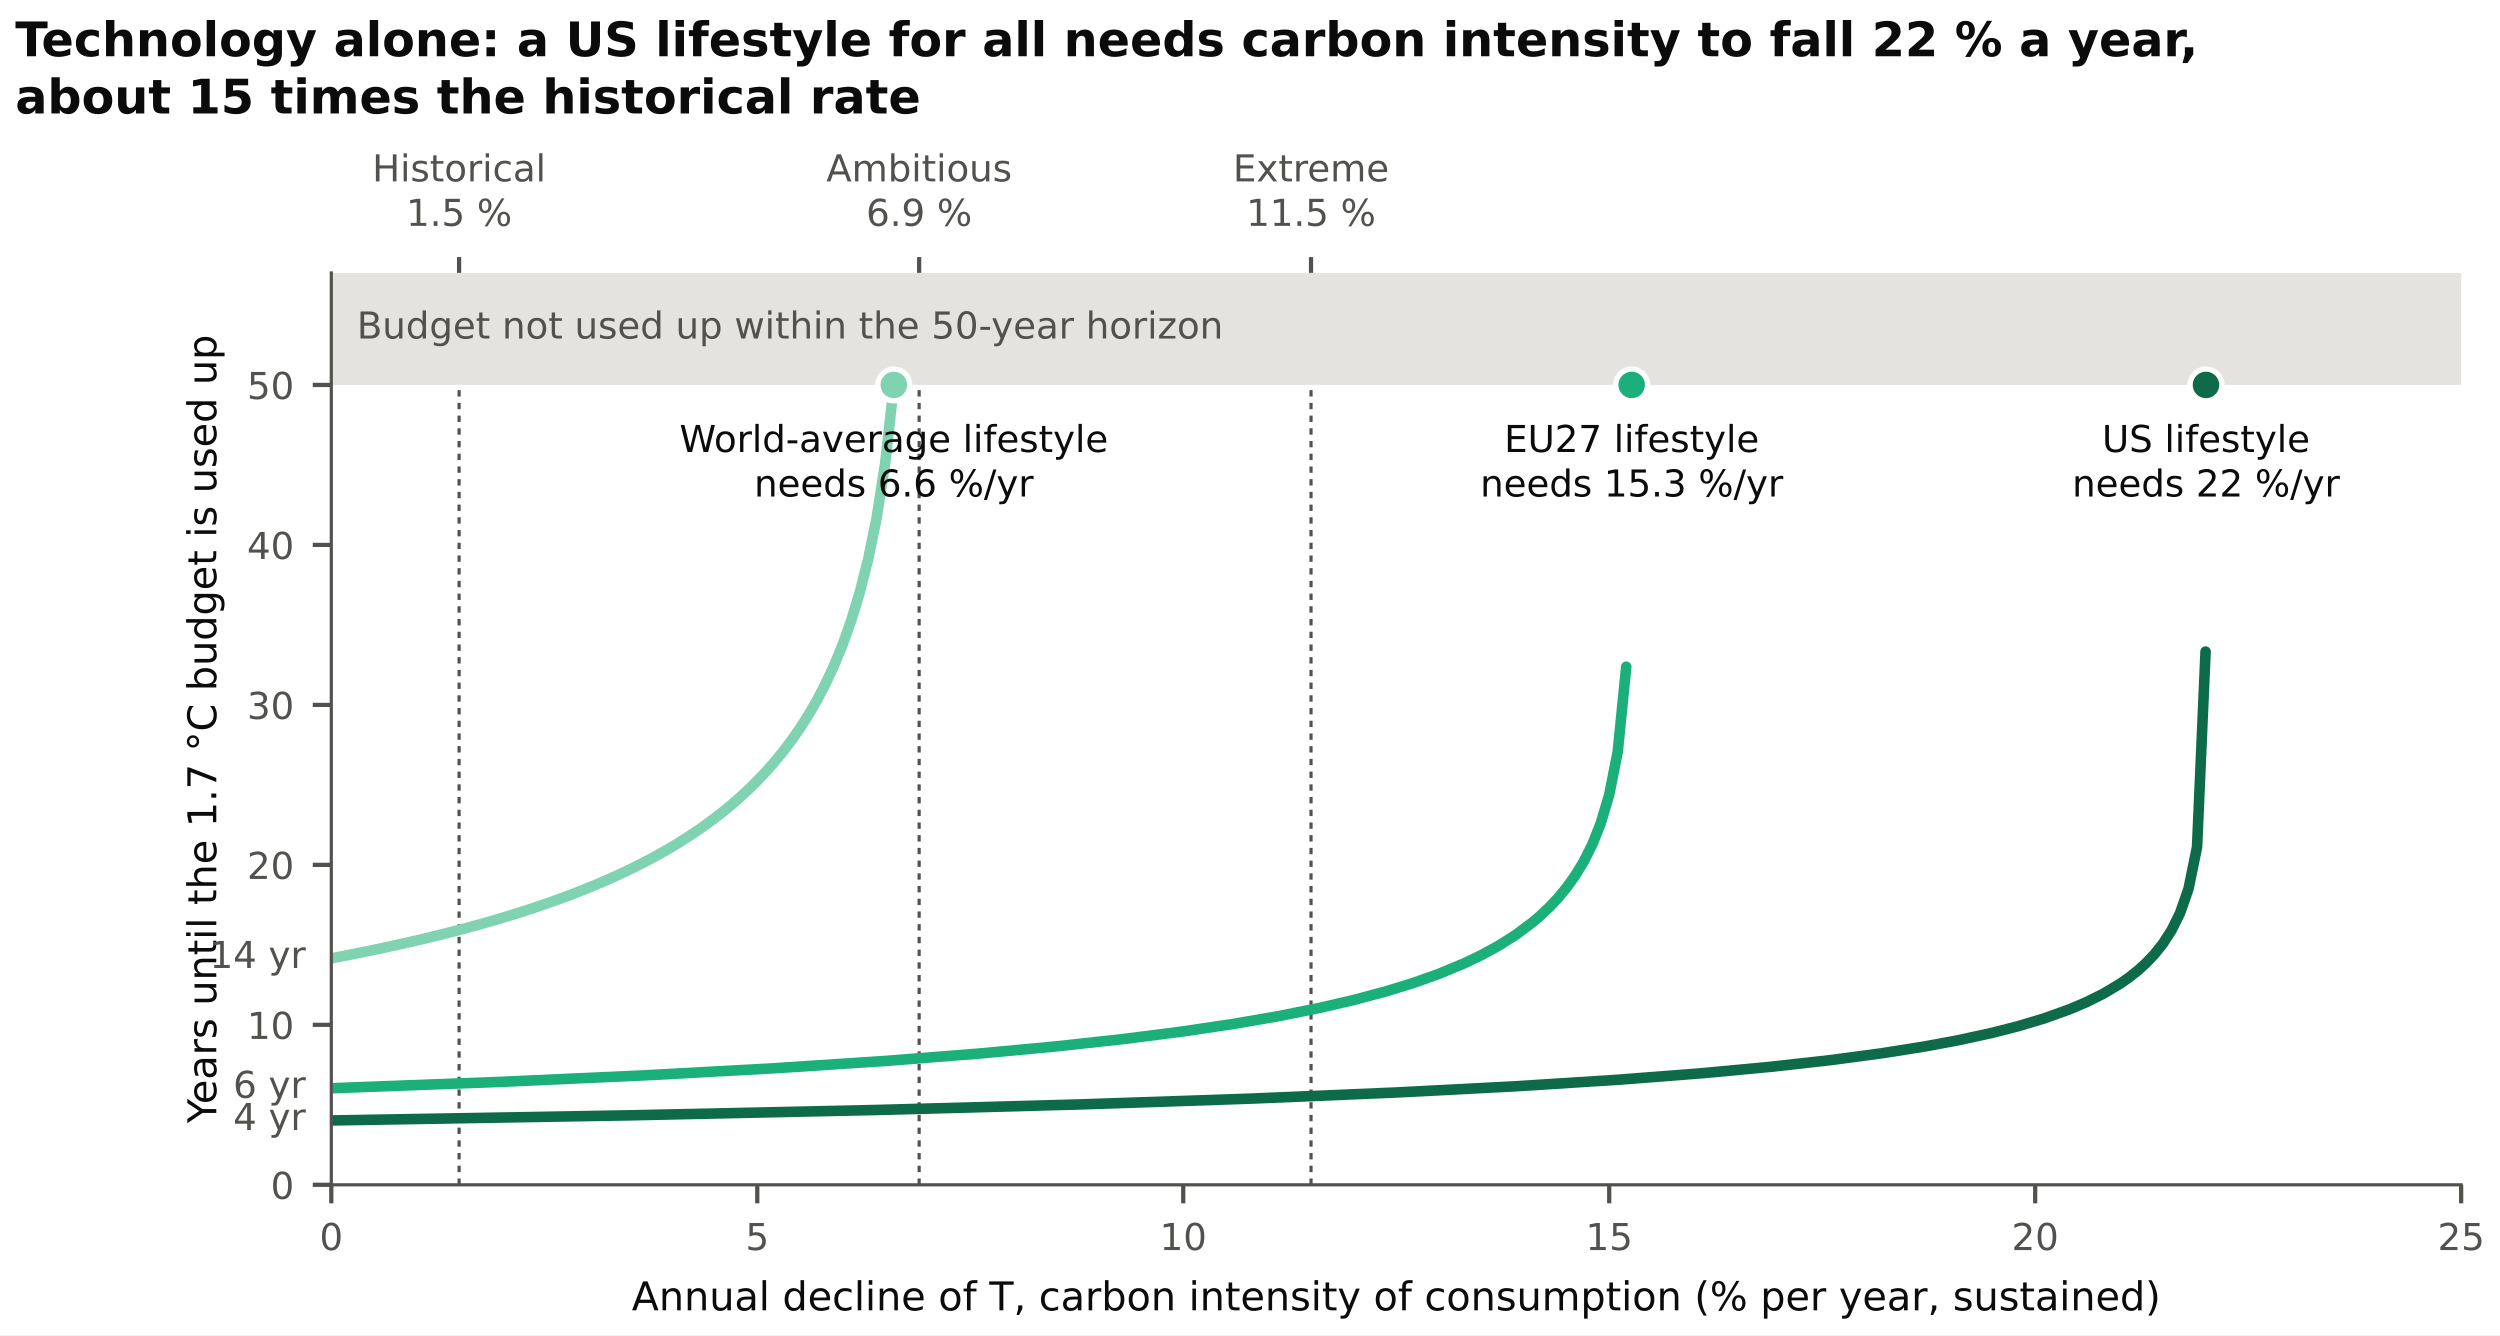
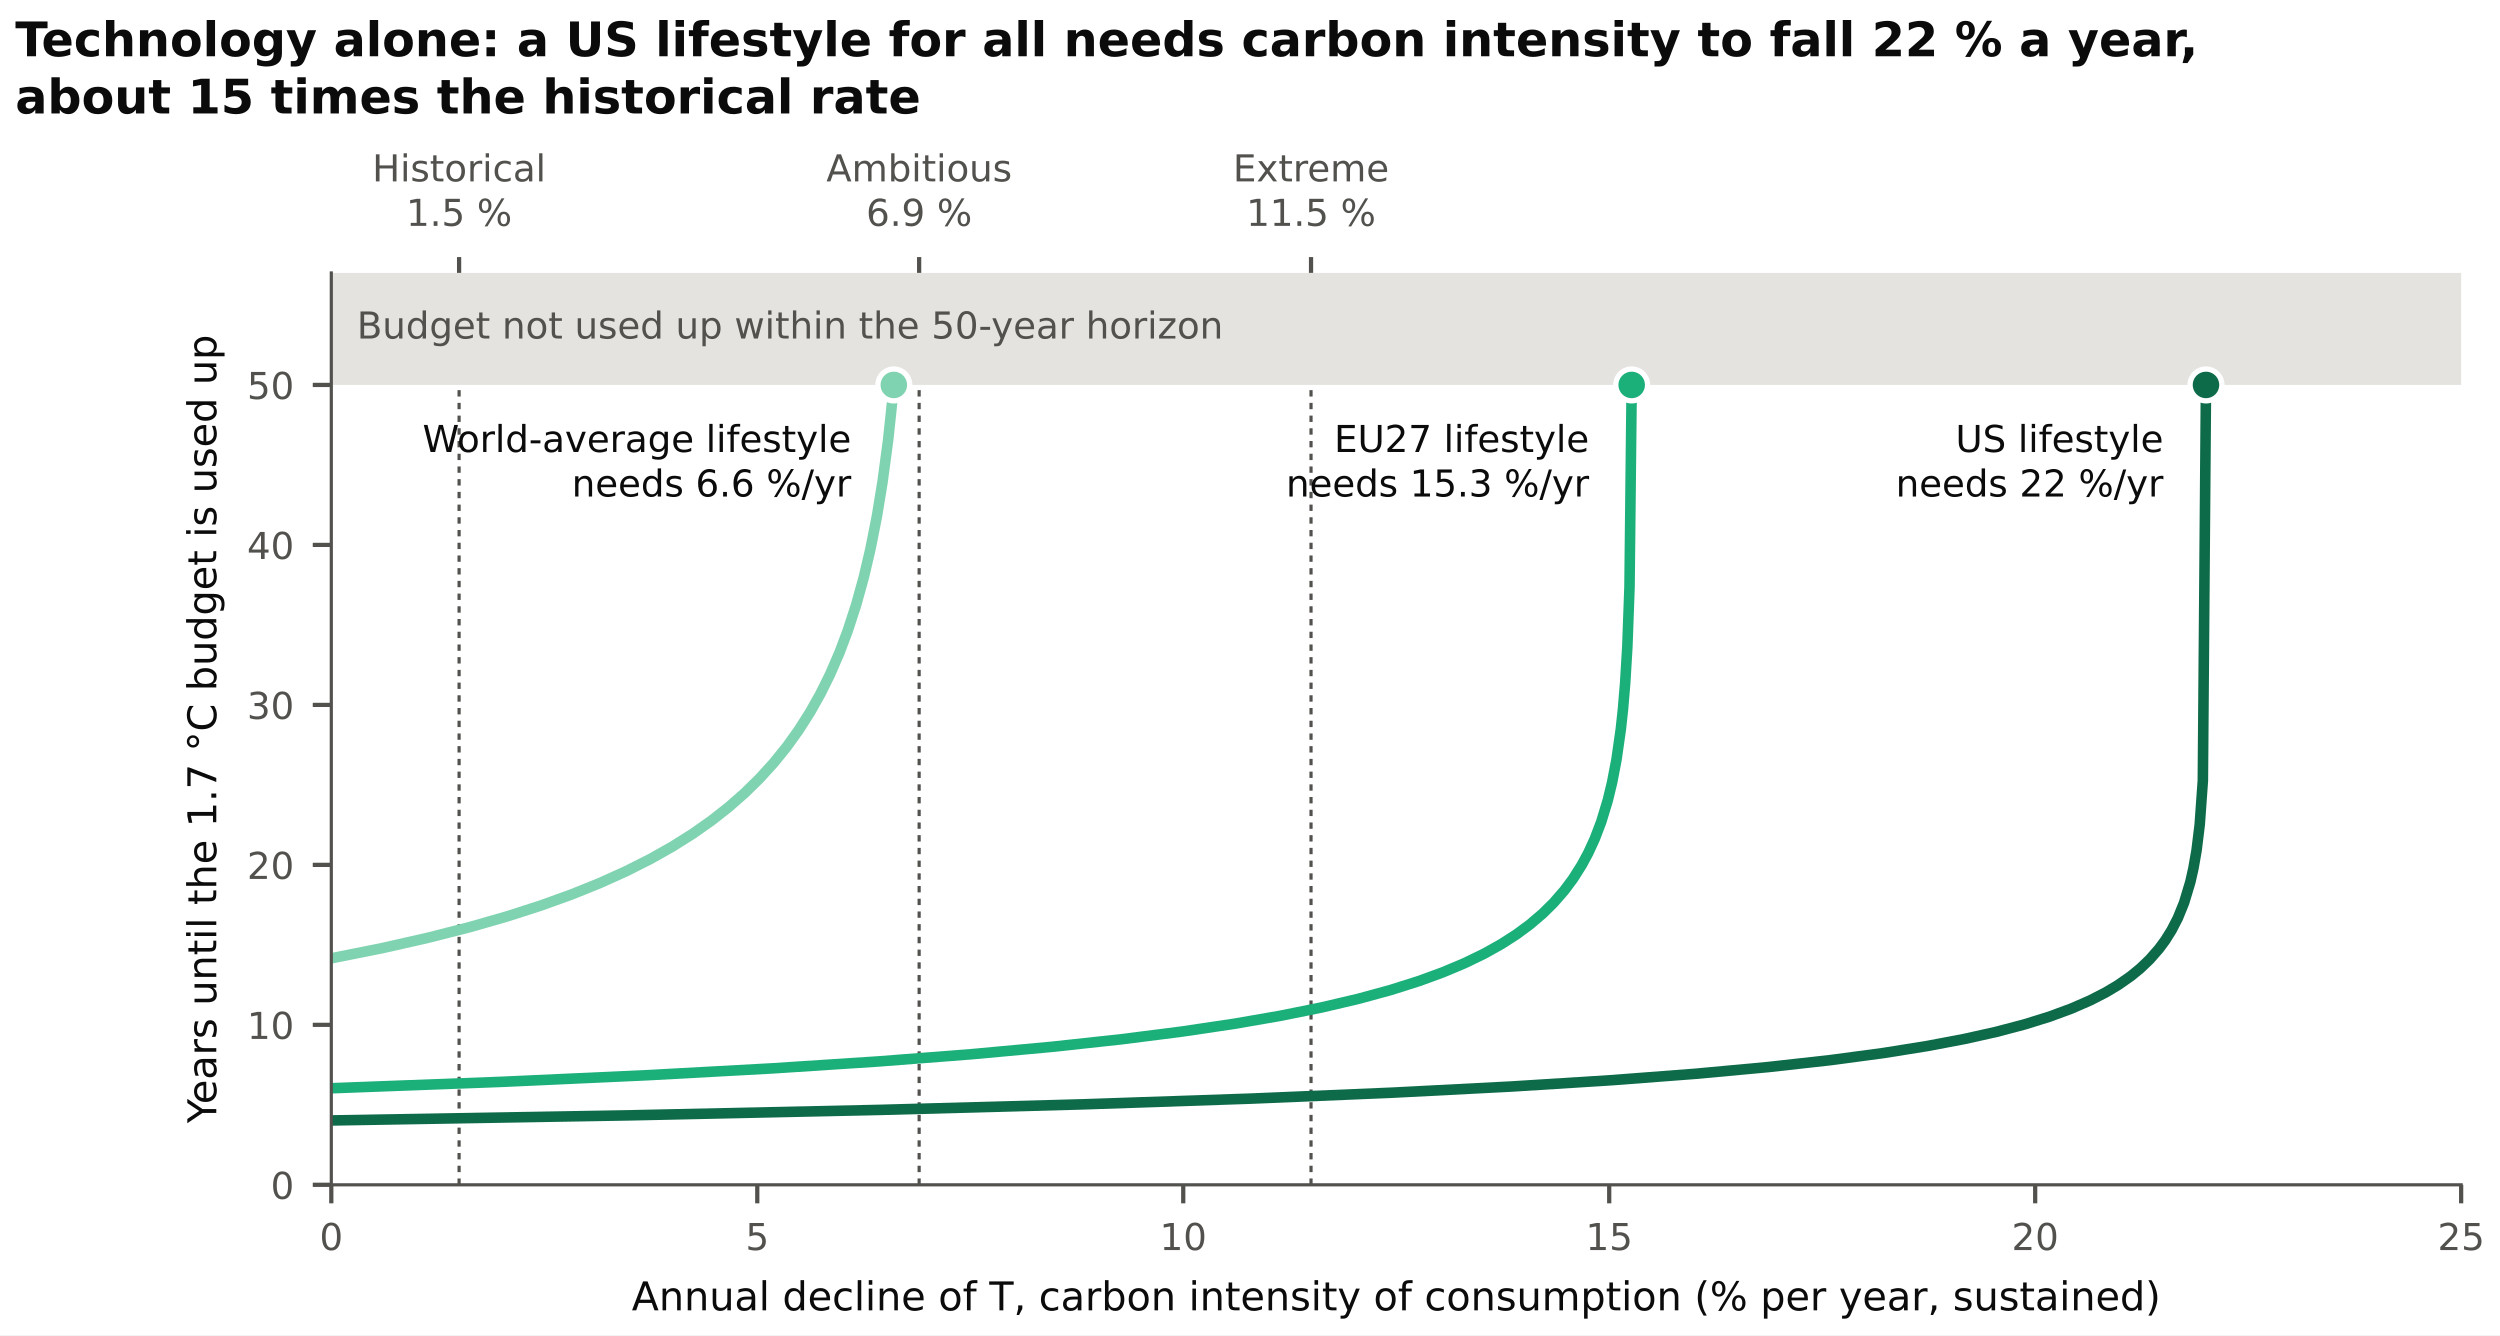
<svg xmlns="http://www.w3.org/2000/svg" xmlns:xlink="http://www.w3.org/1999/xlink" width="471.892pt" height="252.023pt" viewBox="0 0 471.892 252.023" version="1.1">
  <defs>
    <style type="text/css">*{stroke-linejoin: round; stroke-linecap: butt}</style>
  </defs>
  <g id="figure_1">
    <g id="patch_1">
      <path d="M 0 252.023  L 471.892 252.023  L 471.892 0  L 0 0  z " style="fill: #ffffff" />
    </g>
    <g id="axes_1">
      <g id="patch_2">
        <path d="M 62.535 223.642  L 464.559 223.642  L 464.559 51.523  L 62.535 51.523  z " style="fill: #ffffff" />
      </g>
      <g id="line2d_1">
-         <path d="M 86.657 223.642  L 86.657 51.523  " clip-path="url(#pcee62c27ac)" style="fill: none; stroke-dasharray: 1.2,1.2; stroke-dashoffset: 0; stroke: #52514e; stroke-width: 0.6" />
+         <path d="M 86.657 223.642  L 86.657 51.523  " clip-path="url(#pf9b9af280b)" style="fill: none; stroke-dasharray: 1.2,1.2; stroke-dashoffset: 0; stroke: #52514e; stroke-width: 0.6" />
      </g>
      <g id="line2d_2">
-         <path d="M 173.494 223.642  L 173.494 51.523  " clip-path="url(#pcee62c27ac)" style="fill: none; stroke-dasharray: 1.2,1.2; stroke-dashoffset: 0; stroke: #52514e; stroke-width: 0.6" />
+         <path d="M 173.494 223.642  L 173.494 51.523  " clip-path="url(#pf9b9af280b)" style="fill: none; stroke-dasharray: 1.2,1.2; stroke-dashoffset: 0; stroke: #52514e; stroke-width: 0.6" />
      </g>
      <g id="line2d_3">
-         <path d="M 247.466 223.642  L 247.466 51.523  " clip-path="url(#pcee62c27ac)" style="fill: none; stroke-dasharray: 1.2,1.2; stroke-dashoffset: 0; stroke: #52514e; stroke-width: 0.6" />
+         <path d="M 247.466 223.642  L 247.466 51.523  " clip-path="url(#pf9b9af280b)" style="fill: none; stroke-dasharray: 1.2,1.2; stroke-dashoffset: 0; stroke: #52514e; stroke-width: 0.6" />
      </g>
      <g id="axes_2">
        <g id="patch_3">
          <path d="M 62.535 51.523  L 464.559 51.523  L 464.559 51.523  L 62.535 51.523  z " style="fill: #ffffff" />
        </g>
        <g id="matplotlib.axis_1">
          <g id="xtick_1">
            <g id="line2d_4">
              <defs>
-                 <path id="mea9b55dc35" d="M 0 0  L 0 -3  " style="stroke: #52514e; stroke-width: 0.8" />
+                 <path id="m690935ab04" d="M 0 0  L 0 -3  " style="stroke: #52514e; stroke-width: 0.8" />
              </defs>
              <g>
-                 <use xlink:href="#mea9b55dc35" x="86.657" y="51.523" style="fill: #52514e; stroke: #52514e; stroke-width: 0.8" />
+                 <use xlink:href="#m690935ab04" x="86.657" y="51.523" style="fill: #52514e; stroke: #52514e; stroke-width: 0.8" />
              </g>
            </g>
            <g id="text_1">
              <text style="font-size: 7px; font-family: 'DejaVu Sans'; fill: #52514e" transform="translate(70.26232 34.23883)">Historical</text>
              <text style="font-size: 7px; font-family: 'DejaVu Sans'; fill: #52514e" transform="translate(76.65255 42.64019)">1.5 %</text>
            </g>
          </g>
          <g id="xtick_2">
            <g id="line2d_5">
              <g>
-                 <use xlink:href="#mea9b55dc35" x="173.494" y="51.523" style="fill: #52514e; stroke: #52514e; stroke-width: 0.8" />
+                 <use xlink:href="#m690935ab04" x="173.494" y="51.523" style="fill: #52514e; stroke: #52514e; stroke-width: 0.8" />
              </g>
            </g>
            <g id="text_2">
              <text style="font-size: 7px; font-family: 'DejaVu Sans'; fill: #52514e" transform="translate(155.9685 34.23883)">Ambitious</text>
              <text style="font-size: 7px; font-family: 'DejaVu Sans'; fill: #52514e" transform="translate(163.4897 42.64019)">6.9 %</text>
            </g>
          </g>
          <g id="xtick_3">
            <g id="line2d_6">
              <g>
-                 <use xlink:href="#mea9b55dc35" x="247.466" y="51.523" style="fill: #52514e; stroke: #52514e; stroke-width: 0.8" />
+                 <use xlink:href="#m690935ab04" x="247.466" y="51.523" style="fill: #52514e; stroke: #52514e; stroke-width: 0.8" />
              </g>
            </g>
            <g id="text_3">
              <text style="font-size: 7px; font-family: 'DejaVu Sans'; fill: #52514e" transform="translate(232.7326 34.23883)">Extreme</text>
              <text style="font-size: 7px; font-family: 'DejaVu Sans'; fill: #52514e" transform="translate(235.2351 42.64019)">11.5 %</text>
            </g>
          </g>
        </g>
        <g id="matplotlib.axis_2" />
      </g>
      <g id="patch_4">
-         <path d="M 62.535 72.66  L 464.559 72.66  L 464.559 51.523  L 62.535 51.523  z " clip-path="url(#pcee62c27ac)" style="fill: #e4e3df" />
+         <path d="M 62.535 72.66  L 464.559 72.66  L 464.559 51.523  L 62.535 51.523  z " clip-path="url(#pf9b9af280b)" style="fill: #e4e3df" />
      </g>
      <g id="matplotlib.axis_3">
        <g id="xtick_4">
          <g id="line2d_7">
            <defs>
-               <path id="mec3ed26525" d="M 0 0  L 0 3.5  " style="stroke: #52514e; stroke-width: 0.8" />
+               <path id="m9b398a19a2" d="M 0 0  L 0 3.5  " style="stroke: #52514e; stroke-width: 0.8" />
            </defs>
            <g>
-               <use xlink:href="#mec3ed26525" x="62.535" y="223.642" style="fill: #52514e; stroke: #52514e; stroke-width: 0.8" />
+               <use xlink:href="#m9b398a19a2" x="62.535" y="223.642" style="fill: #52514e; stroke: #52514e; stroke-width: 0.8" />
            </g>
          </g>
          <g id="text_4">
            <text style="font-size: 7px; font-family: 'DejaVu Sans'; text-anchor: middle; fill: #52514e" x="62.535" y="235.961" transform="rotate(-0 62.53512 235.9606)">0</text>
          </g>
        </g>
        <g id="xtick_5">
          <g id="line2d_8">
            <g>
-               <use xlink:href="#mec3ed26525" x="142.94" y="223.642" style="fill: #52514e; stroke: #52514e; stroke-width: 0.8" />
+               <use xlink:href="#m9b398a19a2" x="142.94" y="223.642" style="fill: #52514e; stroke: #52514e; stroke-width: 0.8" />
            </g>
          </g>
          <g id="text_5">
            <text style="font-size: 7px; font-family: 'DejaVu Sans'; text-anchor: middle; fill: #52514e" x="142.94" y="235.961" transform="rotate(-0 142.9398 235.9606)">5</text>
          </g>
        </g>
        <g id="xtick_6">
          <g id="line2d_9">
            <g>
-               <use xlink:href="#mec3ed26525" x="223.345" y="223.642" style="fill: #52514e; stroke: #52514e; stroke-width: 0.8" />
+               <use xlink:href="#m9b398a19a2" x="223.345" y="223.642" style="fill: #52514e; stroke: #52514e; stroke-width: 0.8" />
            </g>
          </g>
          <g id="text_6">
            <text style="font-size: 7px; font-family: 'DejaVu Sans'; text-anchor: middle; fill: #52514e" x="223.345" y="235.961" transform="rotate(-0 223.3446 235.9606)">10</text>
          </g>
        </g>
        <g id="xtick_7">
          <g id="line2d_10">
            <g>
-               <use xlink:href="#mec3ed26525" x="303.749" y="223.642" style="fill: #52514e; stroke: #52514e; stroke-width: 0.8" />
+               <use xlink:href="#m9b398a19a2" x="303.749" y="223.642" style="fill: #52514e; stroke: #52514e; stroke-width: 0.8" />
            </g>
          </g>
          <g id="text_7">
            <text style="font-size: 7px; font-family: 'DejaVu Sans'; text-anchor: middle; fill: #52514e" x="303.749" y="235.961" transform="rotate(-0 303.7493 235.9606)">15</text>
          </g>
        </g>
        <g id="xtick_8">
          <g id="line2d_11">
            <g>
-               <use xlink:href="#mec3ed26525" x="384.154" y="223.642" style="fill: #52514e; stroke: #52514e; stroke-width: 0.8" />
+               <use xlink:href="#m9b398a19a2" x="384.154" y="223.642" style="fill: #52514e; stroke: #52514e; stroke-width: 0.8" />
            </g>
          </g>
          <g id="text_8">
            <text style="font-size: 7px; font-family: 'DejaVu Sans'; text-anchor: middle; fill: #52514e" x="384.154" y="235.961" transform="rotate(-0 384.154 235.9606)">20</text>
          </g>
        </g>
        <g id="xtick_9">
          <g id="line2d_12">
            <g>
-               <use xlink:href="#mec3ed26525" x="464.559" y="223.642" style="fill: #52514e; stroke: #52514e; stroke-width: 0.8" />
+               <use xlink:href="#m9b398a19a2" x="464.559" y="223.642" style="fill: #52514e; stroke: #52514e; stroke-width: 0.8" />
            </g>
          </g>
          <g id="text_9">
            <text style="font-size: 7px; font-family: 'DejaVu Sans'; text-anchor: middle; fill: #52514e" x="464.559" y="235.961" transform="rotate(-0 464.5587 235.9606)">25</text>
          </g>
        </g>
        <g id="text_10">
          <text style="font-size: 7.5px; font-family: 'DejaVu Sans'; text-anchor: middle; fill: #0b0b0b" x="263.547" y="247.341" transform="rotate(-0 263.5469 247.341)">Annual decline of T, carbon intensity of consumption (% per year, sustained)</text>
        </g>
      </g>
      <g id="matplotlib.axis_4">
        <g id="ytick_1">
          <g id="line2d_13">
            <defs>
-               <path id="m7a868d40b7" d="M 0 0  L -3.5 0  " style="stroke: #52514e; stroke-width: 0.8" />
+               <path id="ma7a4ea3ba7" d="M 0 0  L -3.5 0  " style="stroke: #52514e; stroke-width: 0.8" />
            </defs>
            <g>
-               <use xlink:href="#m7a868d40b7" x="62.535" y="223.642" style="fill: #52514e; stroke: #52514e; stroke-width: 0.8" />
+               <use xlink:href="#ma7a4ea3ba7" x="62.535" y="223.642" style="fill: #52514e; stroke: #52514e; stroke-width: 0.8" />
            </g>
          </g>
          <g id="text_11">
            <text style="font-size: 7px; font-family: 'DejaVu Sans'; text-anchor: end; fill: #52514e" x="55.535" y="226.301" transform="rotate(-0 55.53512 226.3014)">0</text>
          </g>
        </g>
        <g id="ytick_2">
          <g id="line2d_14">
            <g>
-               <use xlink:href="#m7a868d40b7" x="62.535" y="193.446" style="fill: #52514e; stroke: #52514e; stroke-width: 0.8" />
+               <use xlink:href="#ma7a4ea3ba7" x="62.535" y="193.446" style="fill: #52514e; stroke: #52514e; stroke-width: 0.8" />
            </g>
          </g>
          <g id="text_12">
            <text style="font-size: 7px; font-family: 'DejaVu Sans'; text-anchor: end; fill: #52514e" x="55.535" y="196.105" transform="rotate(-0 55.53512 196.1049)">10</text>
          </g>
        </g>
        <g id="ytick_3">
          <g id="line2d_15">
            <g>
-               <use xlink:href="#m7a868d40b7" x="62.535" y="163.249" style="fill: #52514e; stroke: #52514e; stroke-width: 0.8" />
+               <use xlink:href="#ma7a4ea3ba7" x="62.535" y="163.249" style="fill: #52514e; stroke: #52514e; stroke-width: 0.8" />
            </g>
          </g>
          <g id="text_13">
            <text style="font-size: 7px; font-family: 'DejaVu Sans'; text-anchor: end; fill: #52514e" x="55.535" y="165.909" transform="rotate(-0 55.53512 165.9085)">20</text>
          </g>
        </g>
        <g id="ytick_4">
          <g id="line2d_16">
            <g>
-               <use xlink:href="#m7a868d40b7" x="62.535" y="133.053" style="fill: #52514e; stroke: #52514e; stroke-width: 0.8" />
+               <use xlink:href="#ma7a4ea3ba7" x="62.535" y="133.053" style="fill: #52514e; stroke: #52514e; stroke-width: 0.8" />
            </g>
          </g>
          <g id="text_14">
            <text style="font-size: 7px; font-family: 'DejaVu Sans'; text-anchor: end; fill: #52514e" x="55.535" y="135.712" transform="rotate(-0 55.53512 135.7121)">30</text>
          </g>
        </g>
        <g id="ytick_5">
          <g id="line2d_17">
            <g>
-               <use xlink:href="#m7a868d40b7" x="62.535" y="102.856" style="fill: #52514e; stroke: #52514e; stroke-width: 0.8" />
+               <use xlink:href="#ma7a4ea3ba7" x="62.535" y="102.856" style="fill: #52514e; stroke: #52514e; stroke-width: 0.8" />
            </g>
          </g>
          <g id="text_15">
            <text style="font-size: 7px; font-family: 'DejaVu Sans'; text-anchor: end; fill: #52514e" x="55.535" y="105.516" transform="rotate(-0 55.53512 105.5156)">40</text>
          </g>
        </g>
        <g id="ytick_6">
          <g id="line2d_18">
            <g>
-               <use xlink:href="#m7a868d40b7" x="62.535" y="72.66" style="fill: #52514e; stroke: #52514e; stroke-width: 0.8" />
+               <use xlink:href="#ma7a4ea3ba7" x="62.535" y="72.66" style="fill: #52514e; stroke: #52514e; stroke-width: 0.8" />
            </g>
          </g>
          <g id="text_16">
            <text style="font-size: 7px; font-family: 'DejaVu Sans'; text-anchor: end; fill: #52514e" x="55.535" y="75.319" transform="rotate(-0 55.53512 75.3192)">50</text>
          </g>
        </g>
        <g id="text_17">
          <text style="font-size: 7.5px; font-family: 'DejaVu Sans'; text-anchor: middle; fill: #0b0b0b" x="40.826" y="137.582" transform="rotate(-90 40.82586 137.5824)">Years until the 1.7 °C budget is used up</text>
        </g>
      </g>
      <g id="line2d_19">
-         <path d="M 62.535 180.889  L 64.143 180.584  L 65.751 180.272  L 67.359 179.953  L 68.967 179.628  L 70.576 179.296  L 72.184 178.957  L 73.792 178.611  L 75.4 178.257  L 77.008 177.894  L 78.616 177.524  L 80.224 177.145  L 81.832 176.757  L 83.44 176.36  L 85.048 175.953  L 86.657 175.536  L 88.265 175.108  L 89.873 174.67  L 91.481 174.22  L 93.089 173.758  L 94.697 173.283  L 96.305 172.796  L 97.913 172.294  L 99.521 171.779  L 101.129 171.248  L 102.737 170.701  L 104.346 170.137  L 105.954 169.556  L 107.562 168.957  L 109.17 168.337  L 110.778 167.698  L 112.386 167.036  L 113.994 166.351  L 115.602 165.641  L 117.21 164.905  L 118.818 164.141  L 120.427 163.347  L 122.035 162.521  L 123.643 161.661  L 125.251 160.765  L 126.859 159.829  L 128.467 158.851  L 130.075 157.826  L 131.683 156.752  L 133.291 155.623  L 134.899 154.435  L 136.507 153.183  L 138.116 151.859  L 139.724 150.456  L 141.332 148.966  L 142.94 147.379  L 144.548 145.683  L 146.156 143.863  L 147.764 141.904  L 149.372 139.785  L 150.98 137.481  L 152.588 134.962  L 154.197 132.188  L 155.805 129.109  L 157.413 125.66  L 159.021 121.75  L 160.629 117.253  L 162.237 111.988  L 163.845 105.671  L 165.453 97.836  L 167.061 87.621  L 168.669 73.164  " clip-path="url(#pcee62c27ac)" style="fill: none; stroke: #7fd3b0; stroke-width: 2; stroke-linecap: round" />
+         <path d="M 62.535 180.889  L 72.107 178.974  L 80.793 177.009  L 88.593 175.02  L 95.683 172.986  L 102.064 170.932  L 107.914 168.823  L 113.232 166.678  L 118.195 164.44  L 122.804 162.114  L 126.881 159.816  L 130.781 157.361  L 134.326 154.866  L 137.517 152.361  L 140.53 149.72  L 143.366 146.94  L 146.025 144.016  L 148.507 140.947  L 150.811 137.733  L 152.938 134.382  L 154.888 130.905  L 156.661 127.324  L 158.433 123.238  L 160.029 119.01  L 161.624 114.1  L 163.042 108.98  L 164.283 103.714  L 165.524 97.445  L 166.587 90.957  L 167.651 82.97  L 168.537 74.595  L 168.715 72.66  L 168.715 72.66  " clip-path="url(#pf9b9af280b)" style="fill: none; stroke: #7fd3b0; stroke-width: 2; stroke-linecap: round" />
      </g>
      <g id="line2d_20">
-         <path d="M 62.535 205.415  L 94.697 204.204  L 122.035 202.961  L 146.156 201.64  L 167.061 200.264  L 184.75 198.872  L 199.223 197.526  L 212.088 196.121  L 223.345 194.681  L 232.993 193.242  L 241.034 191.855  L 249.074 190.249  L 255.506 188.759  L 261.939 187.033  L 266.763 185.539  L 271.587 183.824  L 276.412 181.822  L 279.628 180.28  L 282.844 178.524  L 286.06 176.493  L 289.276 174.095  L 290.885 172.718  L 292.493 171.189  L 294.101 169.476  L 295.709 167.53  L 297.317 165.286  L 298.925 162.644  L 300.533 159.447  L 302.141 155.419  L 303.749 150.02  L 305.357 141.921  L 306.965 125.852  L 306.965 125.852  " clip-path="url(#pcee62c27ac)" style="fill: none; stroke: #1baf7a; stroke-width: 2; stroke-linecap: round" />
+         <path d="M 62.535 205.415  L 94.908 204.196  L 122.363 202.944  L 145.72 201.666  L 165.799 200.354  L 183.42 198.986  L 198.581 197.59  L 211.694 196.167  L 223.168 194.705  L 233.003 193.24  L 241.608 191.748  L 249.394 190.179  L 256.36 188.545  L 262.507 186.867  L 267.834 185.18  L 272.341 183.532  L 276.439 181.81  L 280.127 180.023  L 283.405 178.191  L 286.274 176.346  L 288.732 174.532  L 291.191 172.439  L 293.24 170.418  L 295.289 168.064  L 296.928 165.86  L 298.567 163.273  L 299.796 160.994  L 301.026 158.318  L 302.255 155.091  L 303.484 151.043  L 304.304 147.648  L 305.124 143.372  L 305.943 137.623  L 306.353 133.809  L 306.763 128.907  L 307.172 122.065  L 307.582 110.746  L 307.992 72.66  L 307.992 72.66  " clip-path="url(#pf9b9af280b)" style="fill: none; stroke: #1baf7a; stroke-width: 2; stroke-linecap: round" />
      </g>
      <g id="line2d_21">
-         <path d="M 62.535 211.492  L 118.818 210.528  L 165.453 209.515  L 204.047 208.462  L 236.209 207.368  L 263.547 206.214  L 286.06 205.043  L 305.357 203.814  L 321.438 202.564  L 334.303 201.359  L 345.56 200.099  L 355.208 198.81  L 363.249 197.536  L 369.681 196.341  L 376.114 194.937  L 380.938 193.702  L 385.762 192.26  L 390.586 190.534  L 393.803 189.169  L 397.019 187.57  L 400.235 185.648  L 401.843 184.524  L 403.451 183.256  L 405.059 181.805  L 406.667 180.116  L 408.275 178.099  L 409.884 175.606  L 411.492 172.363  L 413.1 167.757  L 414.708 159.876  L 416.316 122.999  L 416.316 122.999  " clip-path="url(#pcee62c27ac)" style="fill: none; stroke: #0e6b4a; stroke-width: 2; stroke-linecap: round" />
+         <path d="M 62.535 211.492  L 119.247 210.519  L 165.916 209.504  L 204.315 208.454  L 236.215 207.368  L 262.799 206.25  L 285.247 205.09  L 304.151 203.898  L 320.102 202.678  L 333.689 201.422  L 345.504 200.106  L 355.546 198.761  L 363.817 197.437  L 370.906 196.091  L 376.813 194.769  L 382.13 193.368  L 386.856 191.897  L 390.991 190.373  L 394.536 188.828  L 397.49 187.311  L 399.853 185.897  L 402.216 184.244  L 403.988 182.794  L 405.76 181.103  L 407.532 179.079  L 408.714 177.475  L 409.895 175.586  L 411.077 173.296  L 412.258 170.401  L 413.44 166.484  L 414.031 163.865  L 414.621 160.468  L 415.212 155.65  L 415.803 147.357  L 416.394 72.66  L 416.394 72.66  " clip-path="url(#pf9b9af280b)" style="fill: none; stroke: #0e6b4a; stroke-width: 2; stroke-linecap: round" />
      </g>
      <g id="patch_5">
        <path d="M 62.535 223.642  L 62.535 51.523  " style="fill: none; stroke: #52514e; stroke-width: 0.6; stroke-linejoin: miter; stroke-linecap: square" />
      </g>
      <g id="patch_6">
        <path d="M 62.535 223.642  L 464.559 223.642  " style="fill: none; stroke: #52514e; stroke-width: 0.6; stroke-linejoin: miter; stroke-linecap: square" />
      </g>
      <g id="text_18">
        <text style="font-size: 7px; font-family: 'DejaVu Sans'; text-anchor: start; fill: #52514e" x="67.359" y="63.91" transform="rotate(-0 67.3594 63.90991)">Budget not used up within the 50-year horizon</text>
      </g>
      <g id="text_19">
-         <text style="font-size: 7px; font-family: 'DejaVu Sans'; fill: #0b0b0b" transform="translate(128.2568 85.32283)">World-average lifestyle</text>
-         <text style="font-size: 7px; font-family: 'DejaVu Sans'; fill: #0b0b0b" transform="translate(142.3383 93.72474)">needs 6.6 %/yr</text>
+         <text style="font-size: 7px; font-family: 'DejaVu Sans'; fill: #0b0b0b" transform="translate(79.75848 85.32283)">World-average lifestyle</text>
+         <text style="font-size: 7px; font-family: 'DejaVu Sans'; fill: #0b0b0b" transform="translate(107.9215 93.72474)">needs 6.6 %/yr</text>
      </g>
      <g id="text_20">
-         <text style="font-size: 7px; font-family: 'DejaVu Sans'; text-anchor: end; fill: #52514e" x="57.711" y="182.708" transform="rotate(-0 57.71084 182.7076)">14 yr</text>
+         <text style="font-size: 7px; font-family: 'DejaVu Sans'; fill: #0b0b0b" transform="translate(251.8266 85.32283)">EU27 lifestyle</text>
+         <text style="font-size: 7px; font-family: 'DejaVu Sans'; fill: #0b0b0b" transform="translate(242.7451 93.72474)">needs 15.3 %/yr</text>
      </g>
      <g id="text_21">
-         <text style="font-size: 7px; font-family: 'DejaVu Sans'; fill: #0b0b0b" transform="translate(283.9295 85.32283)">EU27 lifestyle</text>
-         <text style="font-size: 7px; font-family: 'DejaVu Sans'; fill: #0b0b0b" transform="translate(279.3888 93.72474)">needs 15.3 %/yr</text>
-       </g>
-       <g id="text_22">
-         <text style="font-size: 7px; font-family: 'DejaVu Sans'; text-anchor: end; fill: #52514e" x="57.711" y="207.234" transform="rotate(-0 57.71084 207.2337)">6 yr</text>
-       </g>
-       <g id="text_23">
-         <text style="font-size: 7px; font-family: 'DejaVu Sans'; fill: #0b0b0b" transform="translate(396.7745 85.32283)">US lifestyle</text>
-         <text style="font-size: 7px; font-family: 'DejaVu Sans'; fill: #0b0b0b" transform="translate(391.1296 93.72474)">needs 22 %/yr</text>
-       </g>
-       <g id="text_24">
-         <text style="font-size: 7px; font-family: 'DejaVu Sans'; text-anchor: end; fill: #52514e" x="57.711" y="213.31" transform="rotate(-0 57.71084 213.3103)">4 yr</text>
+         <text style="font-size: 7px; font-family: 'DejaVu Sans'; fill: #0b0b0b" transform="translate(369.1148 85.32283)">US lifestyle</text>
+         <text style="font-size: 7px; font-family: 'DejaVu Sans'; fill: #0b0b0b" transform="translate(357.8252 93.72474)">needs 22 %/yr</text>
      </g>
      <g id="line2d_22">
        <defs>
-           <path id="ma94df1cd32" d="M 0 3  C 0.796 3 1.559 2.684 2.121 2.121  C 2.684 1.559 3 0.796 3 0  C 3 -0.796 2.684 -1.559 2.121 -2.121  C 1.559 -2.684 0.796 -3 0 -3  C -0.796 -3 -1.559 -2.684 -2.121 -2.121  C -2.684 -1.559 -3 -0.796 -3 0  C -3 0.796 -2.684 1.559 -2.121 2.121  C -1.559 2.684 -0.796 3 0 3  z " style="stroke: #ffffff" />
+           <path id="m5623571dd3" d="M 0 3  C 0.796 3 1.559 2.684 2.121 2.121  C 2.684 1.559 3 0.796 3 0  C 3 -0.796 2.684 -1.559 2.121 -2.121  C 1.559 -2.684 0.796 -3 0 -3  C -0.796 -3 -1.559 -2.684 -2.121 -2.121  C -2.684 -1.559 -3 -0.796 -3 0  C -3 0.796 -2.684 1.559 -2.121 2.121  C -1.559 2.684 -0.796 3 0 3  z " style="stroke: #ffffff" />
        </defs>
        <g>
-           <use xlink:href="#ma94df1cd32" x="168.715" y="72.66" style="fill: #7fd3b0; stroke: #ffffff" />
+           <use xlink:href="#m5623571dd3" x="168.715" y="72.66" style="fill: #7fd3b0; stroke: #ffffff" />
        </g>
      </g>
      <g id="line2d_23">
        <defs>
-           <path id="m7f063723ad" d="M 0 3  C 0.796 3 1.559 2.684 2.121 2.121  C 2.684 1.559 3 0.796 3 0  C 3 -0.796 2.684 -1.559 2.121 -2.121  C 1.559 -2.684 0.796 -3 0 -3  C -0.796 -3 -1.559 -2.684 -2.121 -2.121  C -2.684 -1.559 -3 -0.796 -3 0  C -3 0.796 -2.684 1.559 -2.121 2.121  C -1.559 2.684 -0.796 3 0 3  z " style="stroke: #ffffff" />
+           <path id="m0b37eb2f5a" d="M 0 3  C 0.796 3 1.559 2.684 2.121 2.121  C 2.684 1.559 3 0.796 3 0  C 3 -0.796 2.684 -1.559 2.121 -2.121  C 1.559 -2.684 0.796 -3 0 -3  C -0.796 -3 -1.559 -2.684 -2.121 -2.121  C -2.684 -1.559 -3 -0.796 -3 0  C -3 0.796 -2.684 1.559 -2.121 2.121  C -1.559 2.684 -0.796 3 0 3  z " style="stroke: #ffffff" />
        </defs>
        <g>
-           <use xlink:href="#m7f063723ad" x="307.992" y="72.66" style="fill: #1baf7a; stroke: #ffffff" />
+           <use xlink:href="#m0b37eb2f5a" x="307.992" y="72.66" style="fill: #1baf7a; stroke: #ffffff" />
        </g>
      </g>
      <g id="line2d_24">
        <defs>
-           <path id="m4273e5b1a5" d="M 0 3  C 0.796 3 1.559 2.684 2.121 2.121  C 2.684 1.559 3 0.796 3 0  C 3 -0.796 2.684 -1.559 2.121 -2.121  C 1.559 -2.684 0.796 -3 0 -3  C -0.796 -3 -1.559 -2.684 -2.121 -2.121  C -2.684 -1.559 -3 -0.796 -3 0  C -3 0.796 -2.684 1.559 -2.121 2.121  C -1.559 2.684 -0.796 3 0 3  z " style="stroke: #ffffff" />
+           <path id="m930fca32ca" d="M 0 3  C 0.796 3 1.559 2.684 2.121 2.121  C 2.684 1.559 3 0.796 3 0  C 3 -0.796 2.684 -1.559 2.121 -2.121  C 1.559 -2.684 0.796 -3 0 -3  C -0.796 -3 -1.559 -2.684 -2.121 -2.121  C -2.684 -1.559 -3 -0.796 -3 0  C -3 0.796 -2.684 1.559 -2.121 2.121  C -1.559 2.684 -0.796 3 0 3  z " style="stroke: #ffffff" />
        </defs>
        <g>
-           <use xlink:href="#m4273e5b1a5" x="416.394" y="72.66" style="fill: #0e6b4a; stroke: #ffffff" />
+           <use xlink:href="#m930fca32ca" x="416.394" y="72.66" style="fill: #0e6b4a; stroke: #ffffff" />
        </g>
      </g>
    </g>
-     <g id="text_25">
+     <g id="text_22">
      <text style="font-weight: 700; font-size: 9px; font-family: 'DejaVu Sans'; fill: #0b0b0b" transform="translate(2.88 10.61947)">Technology alone: a US lifestyle for all needs carbon intensity to fall 22 % a year,</text>
      <text style="font-weight: 700; font-size: 9px; font-family: 'DejaVu Sans'; fill: #0b0b0b" transform="translate(2.88 21.42193)">about 15 times the historical rate</text>
    </g>
  </g>
  <defs>
-     <clipPath id="pcee62c27ac">
+     <clipPath id="pf9b9af280b">
      <rect x="62.535" y="51.523" width="402.024" height="172.12" />
    </clipPath>
  </defs>
</svg>
